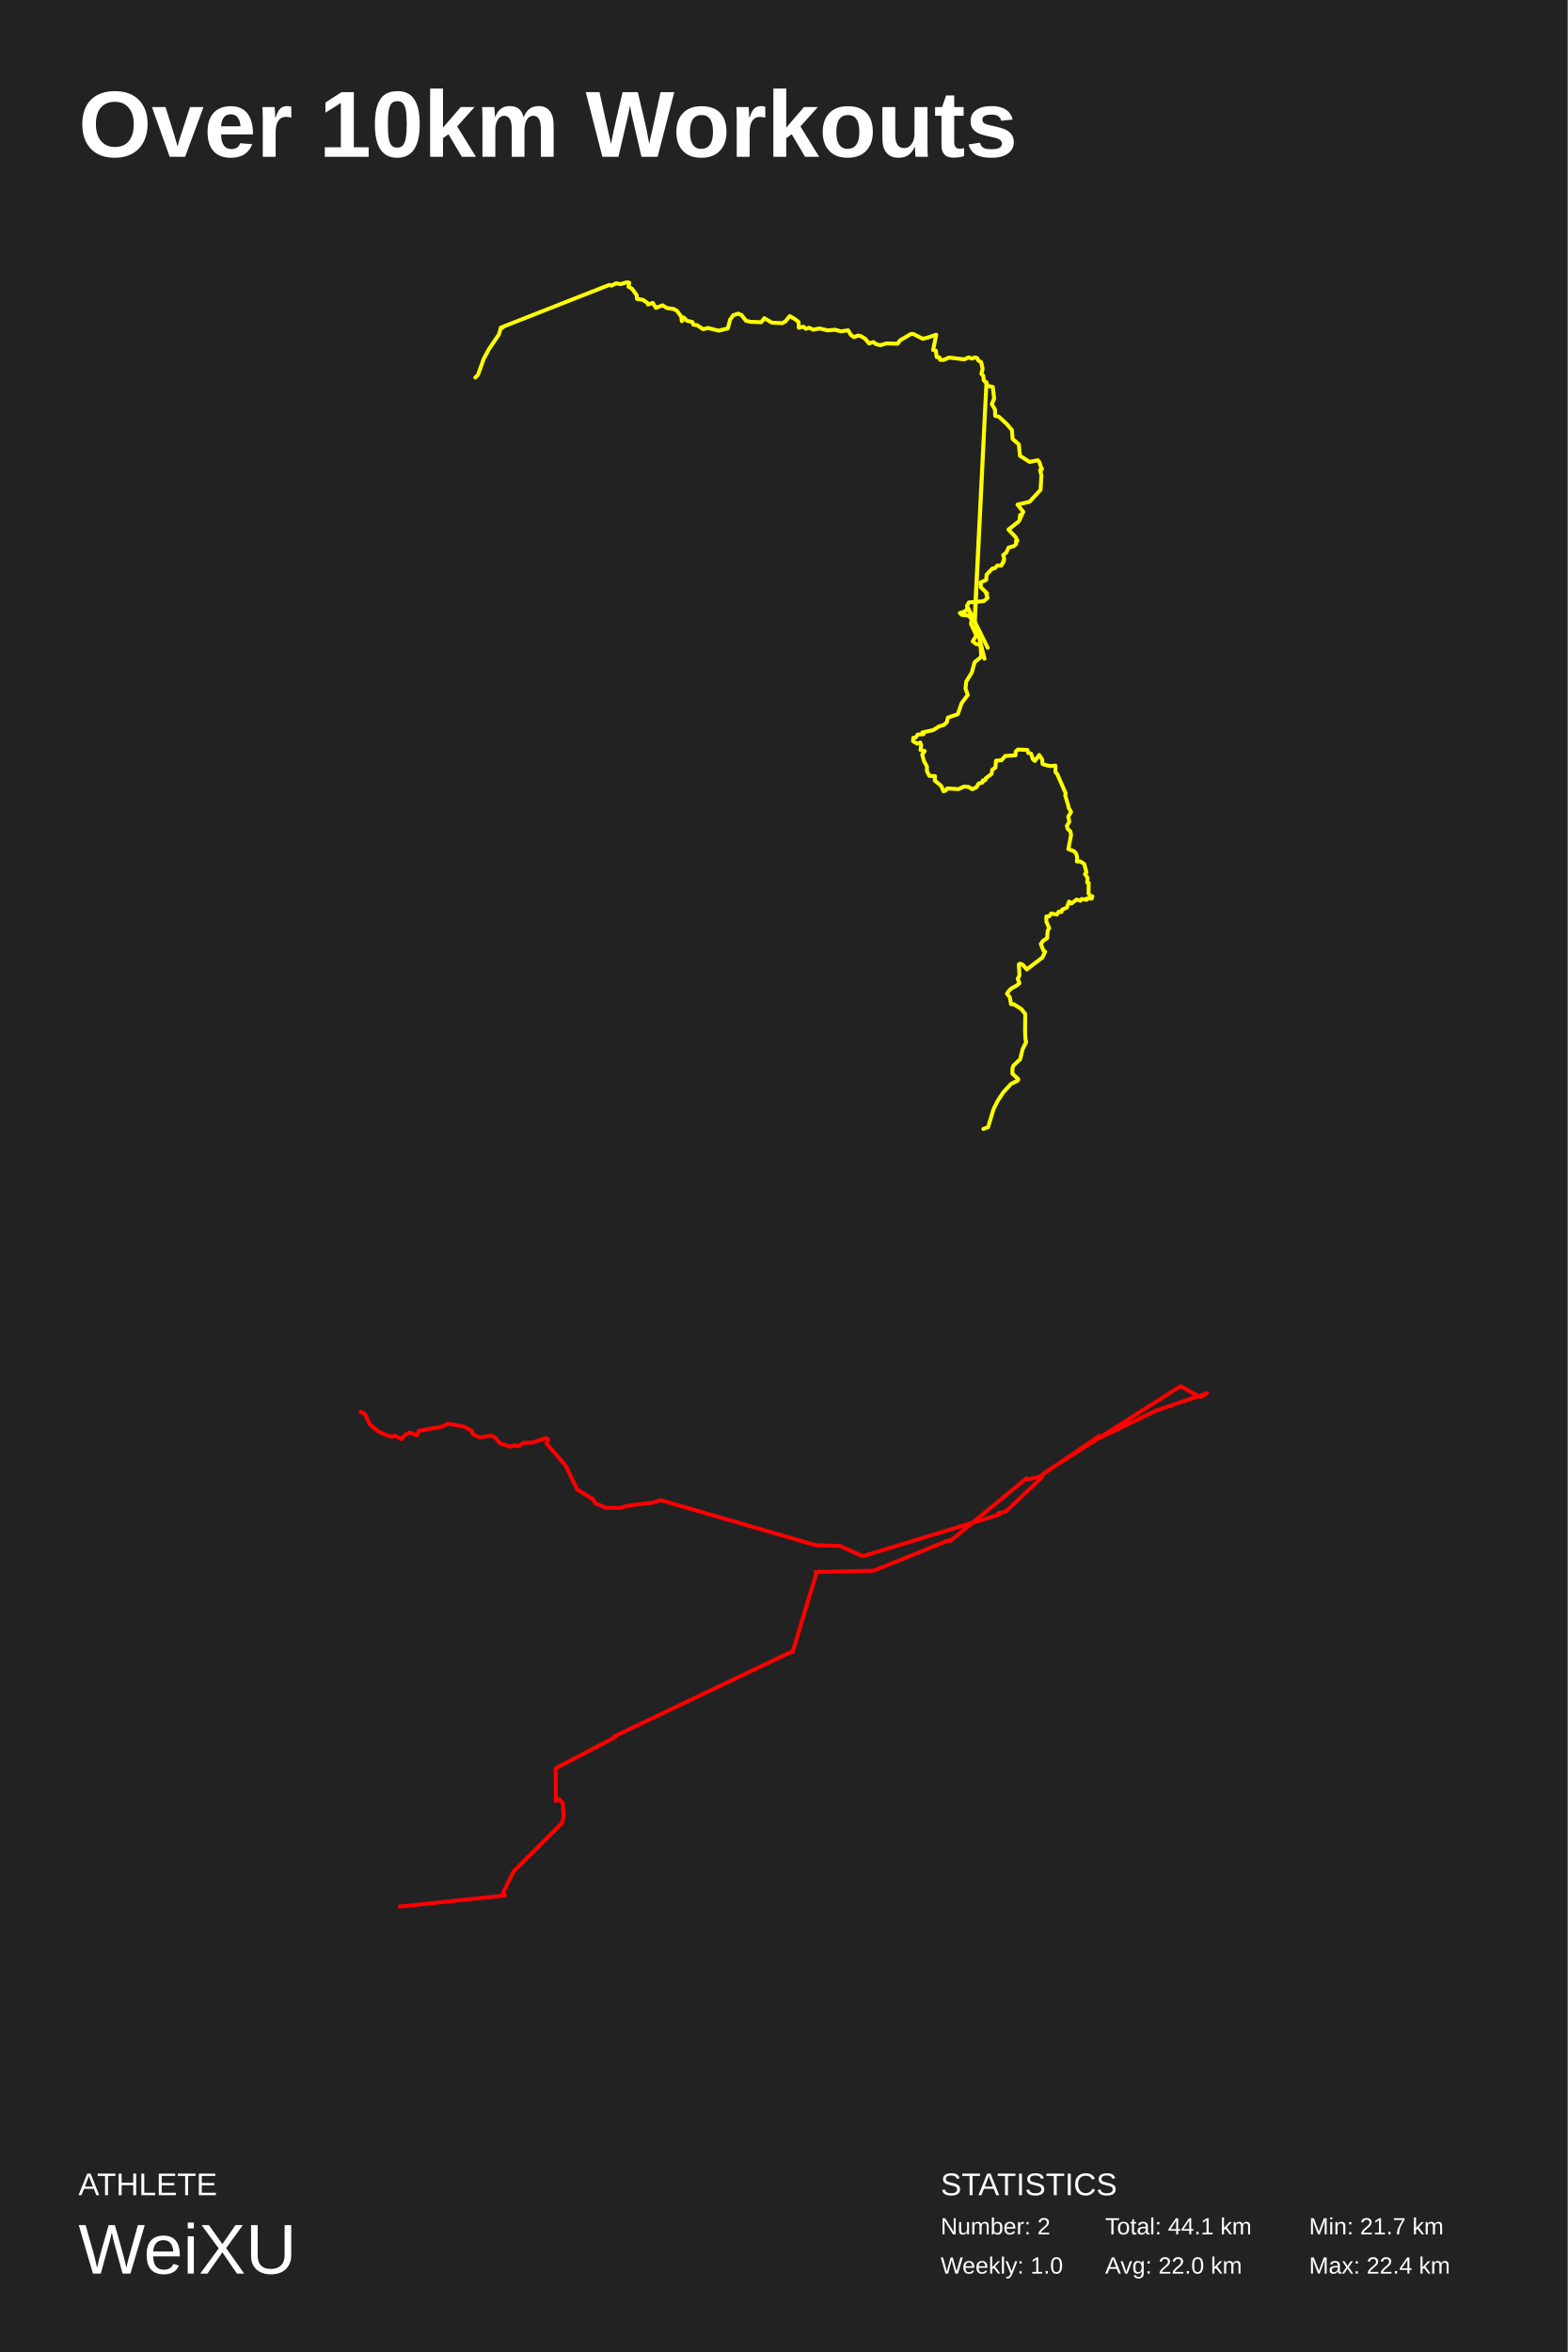
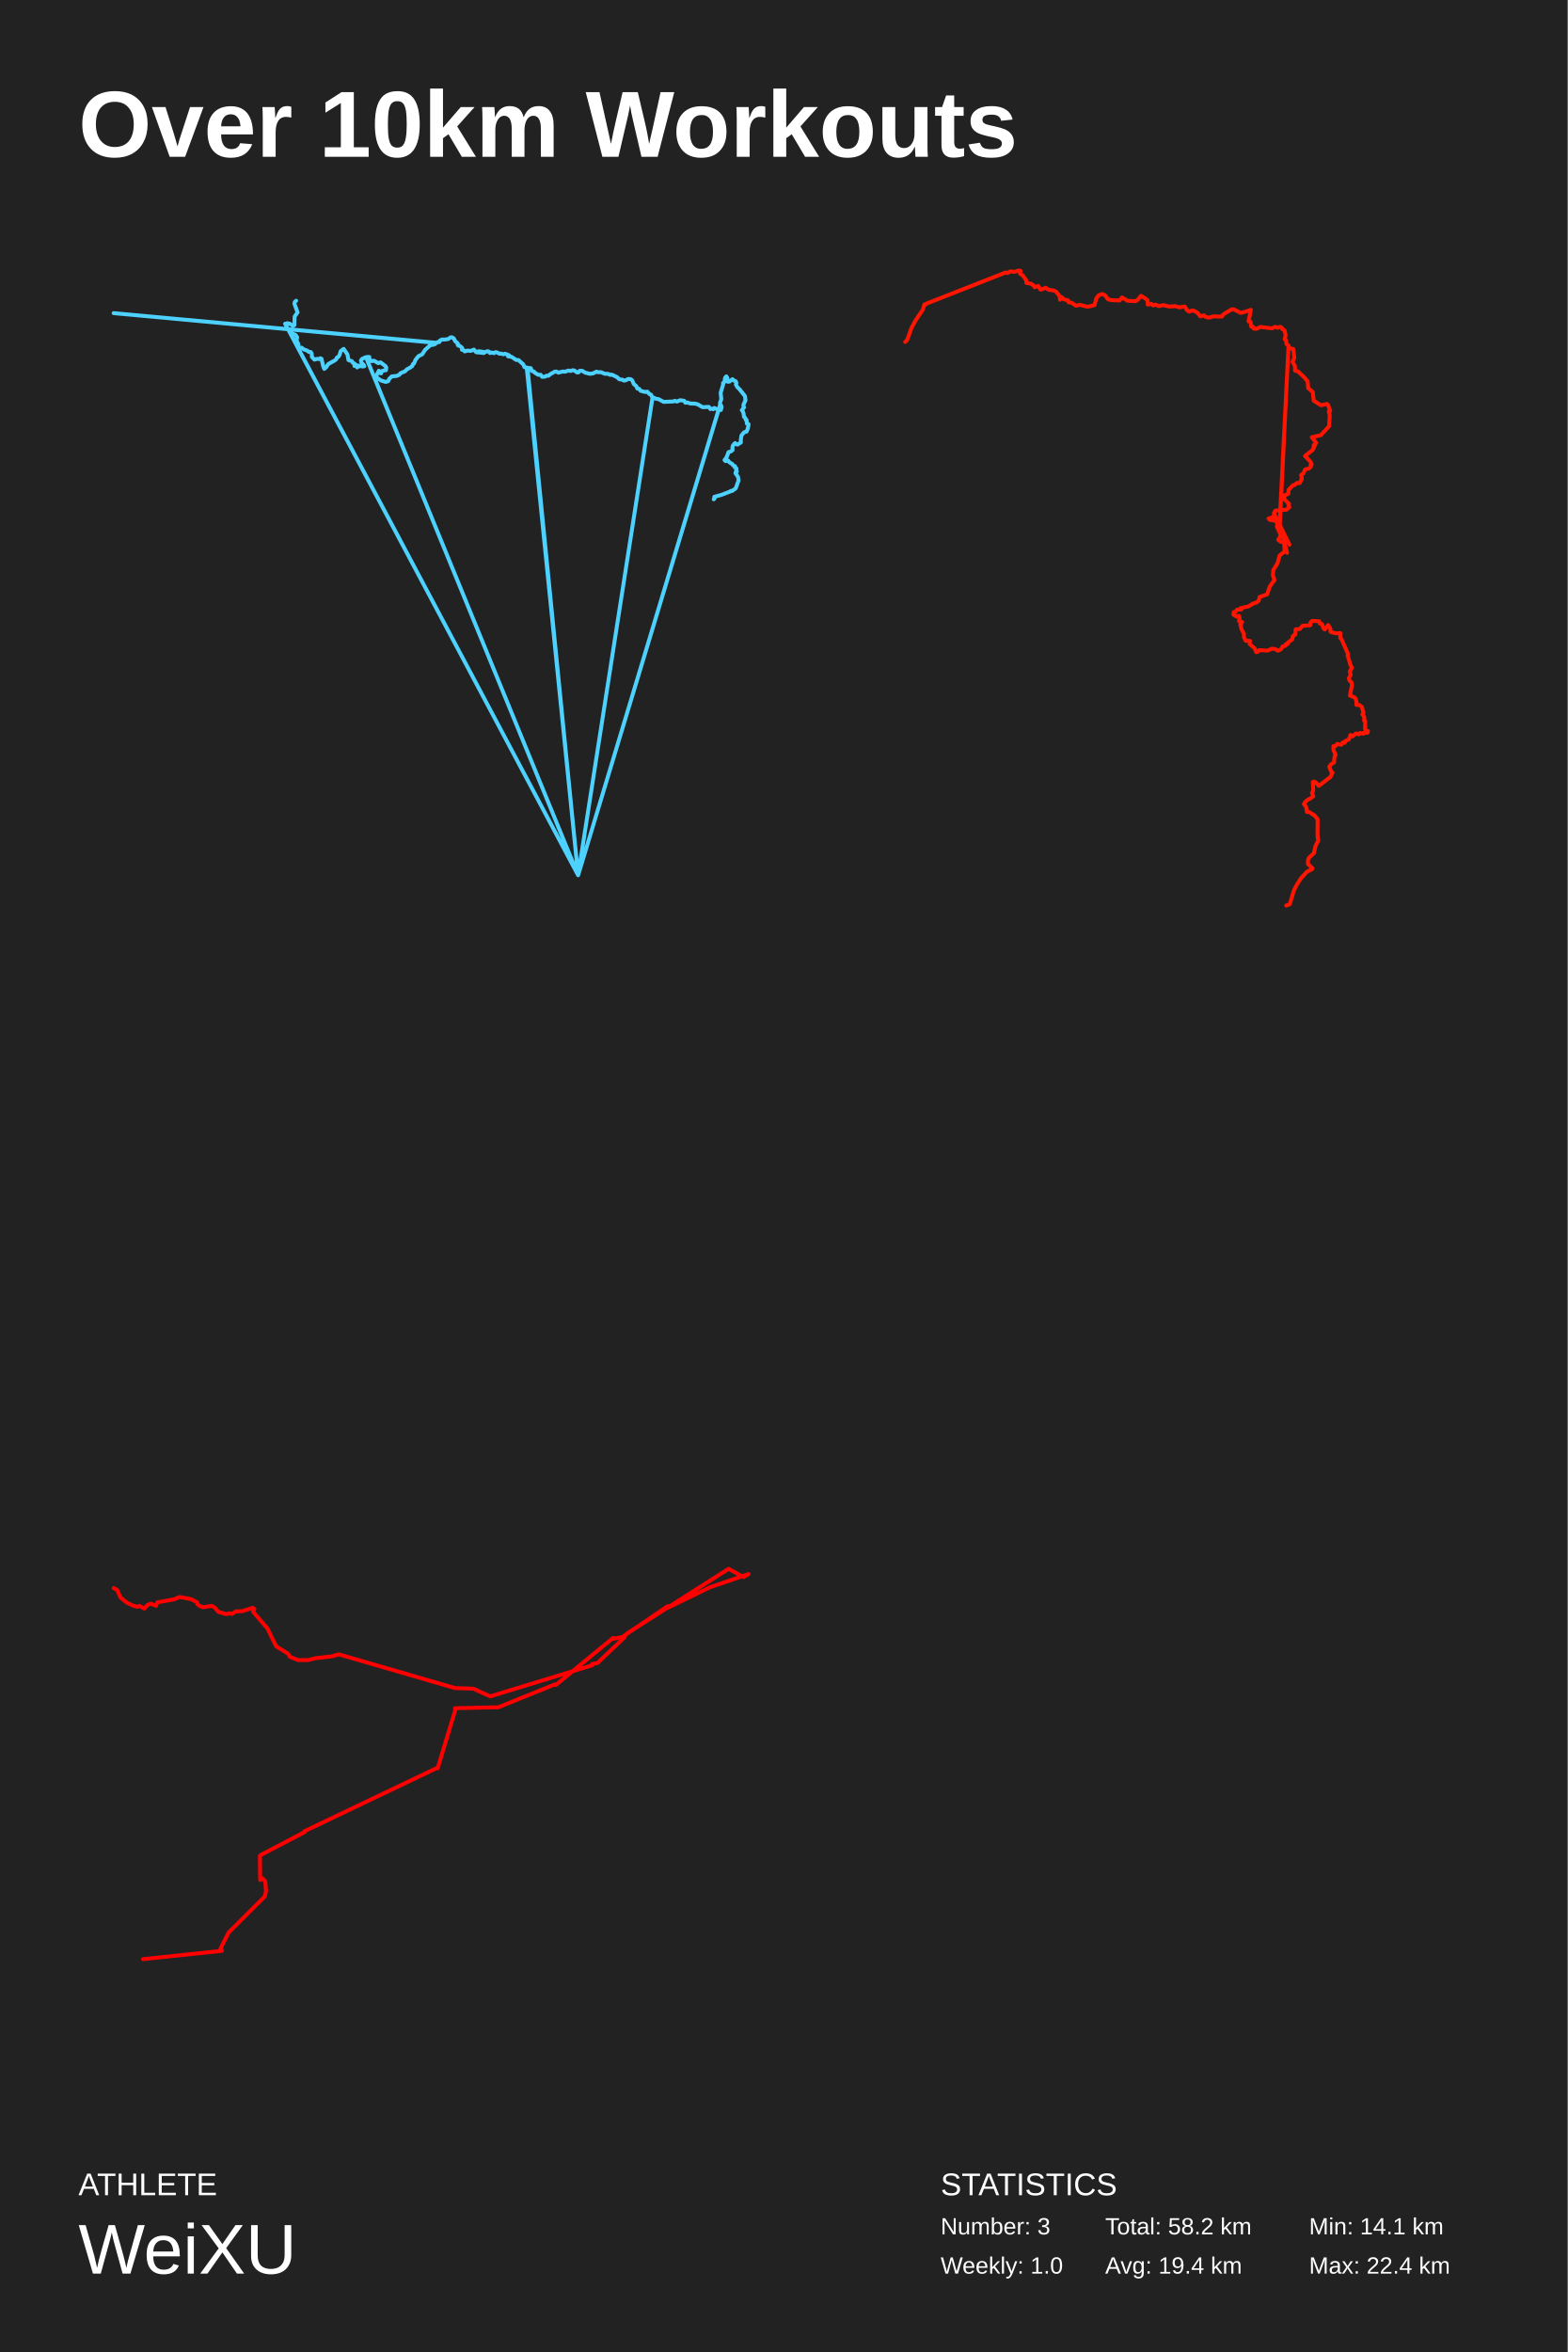
<svg xmlns="http://www.w3.org/2000/svg" baseProfile="full" height="300mm" version="1.1" viewBox="0,0,200,300" width="200mm">
  <defs />
  <rect fill="#222222" height="300" width="200" x="0" y="0" />
  <text fill="#FFFFFF" style="font-size:12px; font-family:Arial; font-weight:bold;" x="10" y="20">Over 10km Workouts</text>
  <text fill="#FFFFFF" style="font-size:4px; font-family:Arial" x="10" y="280">ATHLETE</text>
  <text fill="#FFFFFF" style="font-size:9px; font-family:Arial" x="10" y="290">WeiXU</text>
  <text fill="#FFFFFF" style="font-size:4px; font-family:Arial" x="120" y="280">STATISTICS</text>
-   <text fill="#FFFFFF" style="font-size:3px; font-family:Arial" x="120" y="285">Number: 2</text>
+   <text fill="#FFFFFF" style="font-size:3px; font-family:Arial" x="120" y="285">Number: 3</text>
  <text fill="#FFFFFF" style="font-size:3px; font-family:Arial" x="120" y="290">Weekly: 1.0</text>
-   <text fill="#FFFFFF" style="font-size:3px; font-family:Arial" x="141" y="285">Total: 44.1 km</text>
-   <text fill="#FFFFFF" style="font-size:3px; font-family:Arial" x="141" y="290">Avg: 22.0 km</text>
-   <text fill="#FFFFFF" style="font-size:3px; font-family:Arial" x="167" y="285">Min: 21.7 km</text>
+   <text fill="#FFFFFF" style="font-size:3px; font-family:Arial" x="141" y="285">Total: 58.2 km</text>
+   <text fill="#FFFFFF" style="font-size:3px; font-family:Arial" x="141" y="290">Avg: 19.4 km</text>
+   <text fill="#FFFFFF" style="font-size:3px; font-family:Arial" x="167" y="285">Min: 14.1 km</text>
  <text fill="#FFFFFF" style="font-size:3px; font-family:Arial" x="167" y="290">Max: 22.4 km</text>
-   <polyline fill="none" points="60.635,48.155 60.983,47.812 61.727,45.741 62.408,44.491 63.642,42.677 63.911,41.769 64.117,41.803 64.148,41.684 77.726,36.342 78.011,36.428 78.597,36.137 79.182,36.24 79.989,36.0 80.274,36.068 80.179,36.565 80.638,36.839 81.224,37.643 81.271,38.123 82.015,38.243 82.569,38.619 82.664,38.842 83.281,38.636 83.677,39.27 84.531,38.945 85.069,39.287 85.987,39.424 86.367,39.646 86.905,40.383 86.984,40.965 87.237,40.502 87.633,40.913 88.329,41.067 88.44,41.41 88.93,41.478 89.706,41.992 90.323,41.838 91.684,42.18 92.855,41.889 93.14,40.776 93.551,40.211 94.168,40.006 94.612,40.194 95.165,40.913 95.767,41.05 97.112,41.102 97.508,40.588 98.473,41.153 99.786,41.221 100.198,40.999 100.752,40.314 101.448,40.725 101.875,41.067 101.907,41.803 102.492,41.667 102.809,41.94 103.236,41.803 103.758,42.06 104.55,41.889 105.578,42.146 106.544,42.06 107.272,42.266 108.205,42.129 108.538,42.711 108.949,43.002 109.487,42.796 109.835,42.882 110.373,43.207 110.864,43.806 111.434,43.635 111.75,43.892 112.304,44.029 113.079,43.806 114.519,43.841 114.804,43.43 116.229,42.591 116.529,42.608 117.716,43.207 118.27,43.087 119.441,42.694 119.045,44.645 119.394,44.731 119.504,45.553 119.852,45.587 119.932,45.895 120.39,45.912 121.087,45.604 123.017,45.844 123.571,45.587 123.999,45.741 124.363,45.587 124.663,45.672 124.806,45.981 125.17,46.186 125.36,47.042 125.201,47.692 125.439,47.898 125.502,48.497 125.898,48.925 125.898,49.199 126.657,49.353 126.831,50.842 126.531,51.544 126.942,52.246 126.958,53.033 127.433,53.153 128.398,54.043 129.094,54.848 129.189,55.995 129.98,56.68 130.123,58.135 131.357,58.922 132.402,58.699 132.607,58.956 132.908,59.915 132.924,59.744 132.687,59.983 132.861,60.634 132.75,62.483 131.341,64.006 129.806,64.365 130.55,65.29 130.265,65.752 130.139,65.683 130.091,66.231 130.424,65.529 129.98,66.505 128.651,67.549 129.585,68.525 129.791,68.987 129.616,69.004 129.648,69.381 129.332,69.672 128.667,69.843 128.382,70.476 127.986,70.802 128.113,71.229 127.923,71.846 128.097,71.503 127.733,72.154 127.243,72.137 126.879,72.496 126.61,72.513 125.866,73.301 125.818,73.968 125.122,74.276 125.138,74.91 125.929,75.68 125.803,75.697 125.993,76.262 125.518,76.673 123.603,76.844 123.366,77.272 126.008,82.629 123.413,77.443 123.239,77.939 122.448,78.196 122.717,78.436 123.524,78.521 123.983,78.949 124.331,79 125.597,84.016 124.331,79.052 125.85,48.754 124.378,79.052 123.967,78.966 123.872,79.565 124.552,81.054 124.094,81.808 124.537,82.15 124.885,82.184 125.106,82.475 125.185,83.776 124.331,84.478 123.983,85.779 123.271,86.925 123.176,87.815 123.461,88.637 122.669,89.715 122.195,91.102 120.929,91.529 120.786,92.128 120.438,92.454 119.789,92.659 119.061,93.121 117.669,93.429 117.827,93.652 117.083,93.686 116.83,94.063 116.513,94.097 116.482,94.542 117.036,94.867 117.4,94.713 117.526,95.038 117.431,95.654 117.969,95.791 117.653,96.236 117.874,97.075 118.254,97.759 118.254,98.358 118.571,98.975 119.283,98.992 119.251,99.556 120.09,100.258 120.359,100.926 120.66,100.823 120.834,100.566 122.305,100.652 122.97,100.327 123.571,100.378 124.046,100.669 124.584,100.412 124.853,99.933 125.344,99.813 125.391,99.539 125.708,99.505 125.771,99.266 126.499,98.718 126.594,98.17 126.99,97.913 127.069,97.023 127.781,96.972 128.24,96.424 129.553,96.339 129.585,95.86 129.854,95.603 131.072,95.654 131.167,96.031 131.547,96.133 131.769,96.835 132.022,97.058 132.576,96.305 132.956,96.869 133.003,97.451 133.177,97.52 133.937,97.708 134.649,97.657 134.649,98.478 134.87,98.718 135.946,101.165 135.899,101.473 136.295,102.774 136.326,103.014 136.643,103.561 136.279,104.177 136.421,104.794 136.105,105.358 136.215,105.735 136.548,106.026 136.643,106.522 136.295,108.302 137.023,108.576 137.292,108.867 137.418,109.38 137.387,109.877 137.83,109.877 138.32,110.202 138.605,111.263 138.415,111.485 138.747,111.965 138.7,112.564 138.89,112.615 138.874,113.984 139.143,114.309 139.365,114.326 139.27,114.617 138.637,114.6 138.621,114.771 138.004,114.669 137.845,114.891 137.355,114.737 136.674,115.25 136.39,114.994 136.105,115.764 135.488,116.038 135.408,116.329 135.076,116.277 134.839,116.654 134.111,116.517 133.873,116.859 133.494,116.893 133.494,117.561 133.858,118.382 133.668,118.69 133.589,119.666 133.082,119.991 132.781,120.402 133.13,121.274 133.335,121.377 132.987,122.13 130.993,123.653 130.487,123.054 130.17,122.917 129.98,123.003 130.06,124.423 129.838,124.851 130.06,125.416 129.601,125.775 129.094,126.032 128.746,126.34 128.461,126.751 128.825,127.178 128.983,128.085 129.316,128.085 130.281,128.684 130.803,129.335 130.772,131.474 130.819,132.518 130.914,132.928 130.455,133.835 130.155,135.102 129.284,135.923 129.158,136.3 129.158,136.95 129.917,137.651 129.854,137.823 128.968,138.267 127.986,139.346 127.29,140.406 126.768,141.433 126.056,143.778 125.454,144.0" stroke="#ffff00" stroke-linecap="round" stroke-linejoin="round" stroke-width="0.5" />
-   <polyline fill="none" points="46.0,180.084 46.57,180.374 47.164,181.671 48.281,182.591 49.375,183.094 50.061,183.271 50.375,183.107 51.225,183.573 51.725,182.981 52.295,182.729 53.215,183.094 53.413,182.515 56.322,181.986 57.183,181.596 59.161,181.961 60.197,182.515 60.267,182.842 60.546,183.069 61.198,183.346 62.675,183.107 63.211,183.409 63.804,184.115 65.142,184.518 65.713,184.367 66.12,184.48 66.795,184.039 67.865,184.014 69.657,183.434 69.948,183.636 69.704,184.089 72.171,186.961 73.637,189.984 75.685,191.256 75.953,191.747 77.349,192.327 79.118,192.327 80.293,192.012 83.249,191.672 84.285,191.344 104.067,197.088 107.151,197.188 110.06,198.498 127.433,193.196 127.538,193.032 127.364,192.982 128.283,192.831 132.961,188.397 132.891,188.246 133.519,187.667 150.602,176.809 153.139,178.207 154.0,177.703 147.483,179.92 140.42,183.359 140.257,183.145 132.53,188.397 130.948,188.725 130.971,188.548 121.219,196.559 121.033,196.471 111.445,200.35 104.055,200.513 104.195,200.539 101.111,210.74 101.018,210.664 78.408,221.457 78.49,221.57 71.007,225.487 70.879,225.638 70.926,229.73 71.333,229.466 71.787,229.97 71.915,231.657 71.705,232.526 65.55,238.671 64.153,241.441 64.421,241.768 50.992,243.191" stroke="#ff0000" stroke-linecap="round" stroke-linejoin="round" stroke-width="0.5" />
+   <polyline fill="none" points="37.783,38.359 37.604,38.517 37.553,38.711 37.963,39.848 37.587,40.366 37.553,41.476 37.373,41.559 36.972,41.291 36.63,41.226 36.467,41.328 36.382,41.291 73.755,111.641 36.373,41.291 36.527,41.448 36.621,41.957 36.818,41.976 37.159,42.493 37.698,42.706 37.911,43.011 37.834,43.446 38.065,43.89 38.074,44.241 38.33,44.371 38.467,44.343 38.774,44.574 39.133,44.694 39.432,44.898 39.629,44.889 39.766,45.092 39.791,45.527 40.116,45.869 40.423,45.776 40.731,45.795 40.851,45.693 41.013,45.758 41.235,46.729 41.372,47.053 41.628,46.831 41.884,46.433 42.713,45.971 42.927,45.786 42.97,45.619 43.192,45.49 43.32,45.268 43.465,44.787 43.841,44.5 44.328,45.212 44.456,45.924 44.892,46.072 45.046,46.313 45.259,46.396 45.225,46.683 45.507,46.572 45.499,46.664 45.567,46.868 45.781,46.636 45.875,46.738 45.977,46.636 46.225,46.747 46.473,46.72 46.396,46.516 46.14,46.313 46.046,45.998 46.174,45.786 46.686,45.554 73.755,111.641 46.703,45.582 73.755,111.641 46.703,45.591 46.84,45.527 47.122,45.536 47.079,45.776 47.413,46.063 47.712,46.008 48.267,46.322 48.541,46.22 49.164,46.683 49.275,46.858 49.241,47.219 48.822,47.284 48.66,47.413 48.617,47.626 48.455,47.57 48.335,47.284 47.994,47.95 48.105,48.181 48.566,48.514 49.207,48.717 49.532,48.615 49.643,48.347 49.976,48.014 50.651,47.94 50.967,47.783 51.07,47.617 51.668,47.358 51.916,47.108 52.385,46.849 52.608,46.673 52.684,46.433 52.83,46.35 53.001,45.915 53.377,45.434 53.864,45.194 54.231,44.63 54.812,44.103 55.111,43.964 55.282,43.982 55.325,43.89 55.487,43.899 55.666,43.723 14.5,39.941 55.692,43.742 55.82,43.631 56.051,43.631 56.136,43.427 56.41,43.298 56.675,43.316 57.196,43.243 57.461,43.039 57.657,43.021 57.888,43.159 58.067,43.511 58.409,43.807 58.384,43.973 58.46,44.075 58.683,44.13 58.947,44.362 58.956,44.537 58.93,44.611 59.161,44.667 59.289,44.824 59.622,44.722 60.041,44.759 60.468,44.593 60.742,44.926 61.733,45.027 60.767,44.916 61.118,44.796 61.878,44.926 62.177,44.796 62.382,44.852 62.51,45.037 62.733,44.963 63.032,45.046 63.16,44.935 63.348,44.926 63.732,45.12 63.895,45.092 64.219,45.194 64.45,45.12 64.928,45.305 64.988,45.425 64.817,45.453 65.228,45.499 65.851,45.906 66.15,45.924 66.757,46.479 66.919,46.84 67.295,46.895 73.755,111.641 67.201,46.923 67.714,46.96 67.859,47.321 68.141,47.404 68.192,47.515 68.654,47.802 68.97,47.802 69.158,48.061 69.5,48.051 69.722,47.922 69.953,47.931 70.2,47.728 70.798,47.395 70.986,47.395 71.226,47.533 71.79,47.386 72.063,47.413 72.533,47.265 72.815,47.321 73.046,47.219 73.268,47.256 73.618,47.506 73.806,47.496 73.96,47.293 74.293,47.302 74.635,47.524 75.267,47.681 75.66,47.626 76.096,47.404 76.275,47.478 76.651,47.469 77.147,47.672 77.608,47.691 77.847,47.82 78.044,47.783 78.728,48.107 78.992,48.366 79.445,48.44 79.591,48.541 79.813,48.514 80.146,48.338 80.445,48.357 80.641,48.495 80.864,48.995 81.171,49.244 81.308,49.559 81.53,49.586 81.727,49.845 82.171,49.966 82.555,50.012 82.572,49.947 82.872,50.28 83.068,50.345 83.239,50.752 73.755,111.641 83.239,50.742 83.401,50.715 83.632,50.844 84.016,50.909 84.666,51.26 85.913,51.205 86.084,51.122 86.358,51.223 86.759,51.048 87.135,51.094 87.289,51.131 87.434,51.371 87.682,51.334 88.058,51.464 88.724,51.491 89.058,51.593 89.622,51.935 90.433,51.898 90.621,52.176 90.69,52.111 90.989,52.194 91.117,52.037 91.655,52.268 91.963,52.296 92.057,51.935 91.98,51.686 91.869,51.612 73.755,111.641 91.877,51.621 91.852,51.399 92.022,50.909 91.937,50.104 92.245,49.087 92.245,48.856 92.424,48.717 92.501,48.19 92.663,48.005 92.8,48.227 92.774,48.643 92.877,48.699 93.099,48.652 93.441,48.366 93.68,48.569 93.859,48.625 93.953,48.847 93.877,49.032 94.056,49.364 94.372,49.679 95.039,50.52 95.107,51.057 94.868,51.575 94.834,51.778 94.928,51.954 94.637,52.324 94.748,52.425 94.859,52.731 94.91,53.156 95.081,53.313 95.133,53.535 95.244,53.563 95.286,54.034 95.483,54.081 95.5,54.155 95.406,54.635 95.252,55.042 94.919,55.144 94.594,55.542 94.509,56.078 94.517,56.439 94.082,56.707 93.808,56.624 93.783,56.513 93.535,56.772 93.441,57.021 93.458,57.41 93.21,57.595 92.937,57.668 92.8,58.066 92.672,58.362 92.433,58.676 92.629,58.63 92.518,58.778 92.586,58.815 92.894,58.741 92.979,58.889 93.15,59.037 93.39,59.157 93.552,59.379 93.774,59.462 93.748,59.61 93.953,59.749 93.928,60.008 94.005,60.156 93.928,60.017 93.825,60.35 94.159,60.84 94.227,61.275 93.859,62.292 93.398,62.625 93.219,62.615 93.167,62.689 92.057,63.115 91.125,63.374 91.168,63.568 91.057,63.688" stroke="#4dd2ff" stroke-linecap="round" stroke-linejoin="round" stroke-width="0.5" />
+   <polyline fill="none" points="115.477,43.616 115.738,43.359 116.295,41.806 116.806,40.868 117.732,39.507 117.933,38.827 118.088,38.853 118.111,38.763 128.295,34.757 128.508,34.821 128.948,34.603 129.387,34.68 129.992,34.5 130.206,34.551 130.134,34.924 130.479,35.129 130.918,35.733 130.953,36.092 131.511,36.182 131.927,36.464 131.998,36.631 132.461,36.477 132.757,36.952 133.398,36.708 133.802,36.965 134.49,37.068 134.775,37.235 135.179,37.787 135.238,38.223 135.428,37.877 135.725,38.185 136.247,38.301 136.33,38.557 136.698,38.609 137.279,38.994 137.742,38.878 138.763,39.135 139.641,38.917 139.855,38.082 140.163,37.659 140.626,37.504 140.959,37.646 141.374,38.185 141.825,38.288 142.834,38.326 143.131,37.941 143.855,38.365 144.84,38.416 145.148,38.249 145.564,37.736 146.086,38.044 146.406,38.301 146.43,38.853 146.869,38.75 147.107,38.955 147.427,38.853 147.819,39.045 148.412,38.917 149.184,39.109 149.908,39.045 150.454,39.199 151.154,39.097 151.403,39.533 151.712,39.751 152.115,39.597 152.376,39.661 152.78,39.905 153.148,40.355 153.575,40.226 153.813,40.419 154.228,40.522 154.81,40.355 155.89,40.38 156.103,40.072 157.171,39.443 157.397,39.456 158.287,39.905 158.702,39.816 159.581,39.52 159.284,40.984 159.545,41.048 159.628,41.664 159.889,41.69 159.949,41.921 160.293,41.934 160.815,41.703 162.263,41.883 162.678,41.69 162.999,41.806 163.272,41.69 163.497,41.754 163.604,41.985 163.877,42.139 164.02,42.781 163.901,43.269 164.079,43.423 164.126,43.873 164.423,44.194 164.423,44.399 164.993,44.515 165.123,45.632 164.898,46.158 165.207,46.684 165.218,47.275 165.574,47.365 166.298,48.033 166.821,48.636 166.892,49.496 167.485,50.01 167.592,51.101 168.518,51.692 169.301,51.525 169.456,51.717 169.681,52.436 169.693,52.308 169.515,52.487 169.645,52.975 169.562,54.362 168.506,55.504 167.355,55.774 167.913,56.467 167.699,56.814 167.604,56.763 167.568,57.173 167.818,56.647 167.485,57.379 166.488,58.162 167.189,58.894 167.343,59.24 167.212,59.253 167.236,59.536 166.999,59.754 166.5,59.882 166.287,60.357 165.99,60.601 166.085,60.922 165.942,61.384 166.073,61.128 165.8,61.615 165.432,61.603 165.159,61.872 164.957,61.885 164.399,62.475 164.364,62.976 163.842,63.207 163.853,63.682 164.447,64.26 164.352,64.273 164.494,64.696 164.138,65.004 162.702,65.133 162.524,65.454 164.506,69.472 162.56,65.582 162.429,65.954 161.836,66.147 162.038,66.327 162.643,66.391 162.987,66.712 163.248,66.75 164.198,70.512 163.248,66.789 164.388,44.065 163.284,66.789 162.975,66.725 162.904,67.174 163.414,68.291 163.07,68.856 163.402,69.112 163.664,69.138 163.83,69.356 163.889,70.332 163.248,70.858 162.987,71.834 162.453,72.694 162.382,73.361 162.595,73.978 162.002,74.786 161.646,75.826 160.696,76.147 160.59,76.596 160.328,76.84 159.842,76.994 159.296,77.341 158.251,77.572 158.37,77.739 157.812,77.764 157.622,78.047 157.385,78.073 157.361,78.406 157.777,78.65 158.05,78.535 158.145,78.779 158.073,79.241 158.477,79.343 158.24,79.677 158.406,80.306 158.691,80.82 158.691,81.269 158.928,81.731 159.462,81.744 159.438,82.167 160.067,82.694 160.269,83.194 160.495,83.117 160.625,82.925 161.729,82.989 162.227,82.745 162.678,82.784 163.035,83.002 163.438,82.809 163.64,82.45 164.008,82.36 164.043,82.155 164.281,82.129 164.328,81.949 164.874,81.538 164.945,81.128 165.242,80.935 165.301,80.268 165.836,80.229 166.18,79.818 167.165,79.754 167.189,79.395 167.39,79.202 168.304,79.241 168.375,79.523 168.66,79.6 168.826,80.126 169.016,80.293 169.432,79.728 169.717,80.152 169.752,80.589 169.883,80.64 170.453,80.781 170.987,80.743 170.987,81.359 171.153,81.538 171.96,83.374 171.924,83.605 172.221,84.581 172.245,84.76 172.482,85.171 172.209,85.633 172.316,86.095 172.079,86.519 172.162,86.801 172.411,87.019 172.482,87.392 172.221,88.727 172.767,88.932 172.969,89.15 173.064,89.535 173.04,89.907 173.372,89.907 173.74,90.151 173.954,90.947 173.811,91.114 174.061,91.473 174.025,91.923 174.167,91.961 174.156,92.988 174.357,93.232 174.523,93.245 174.452,93.463 173.978,93.45 173.966,93.578 173.503,93.501 173.384,93.668 173.016,93.553 172.506,93.938 172.292,93.745 172.079,94.323 171.616,94.528 171.556,94.746 171.307,94.708 171.129,94.99 170.583,94.888 170.405,95.144 170.12,95.17 170.12,95.671 170.393,96.287 170.251,96.518 170.191,97.249 169.812,97.493 169.586,97.801 169.847,98.456 170.001,98.533 169.74,99.098 168.245,100.24 167.865,99.791 167.628,99.688 167.485,99.752 167.545,100.817 167.379,101.138 167.545,101.562 167.2,101.831 166.821,102.024 166.56,102.255 166.346,102.563 166.619,102.884 166.738,103.564 166.987,103.564 167.711,104.013 168.102,104.501 168.079,106.105 168.114,106.888 168.186,107.196 167.841,107.877 167.616,108.826 166.963,109.442 166.868,109.725 166.868,110.212 167.438,110.739 167.39,110.867 166.726,111.201 165.99,112.009 165.468,112.805 165.076,113.575 164.542,115.333 164.091,115.5" stroke="#ff1500" stroke-linecap="round" stroke-linejoin="round" stroke-width="0.5" />
+   <polyline fill="none" points="14.5,202.563 14.928,202.78 15.373,203.753 16.211,204.443 17.031,204.821 17.546,204.953 17.782,204.83 18.419,205.18 18.794,204.736 19.222,204.547 19.911,204.821 20.059,204.386 22.241,203.989 22.887,203.697 24.371,203.971 25.148,204.386 25.2,204.632 25.409,204.802 25.898,205.01 27.007,204.83 27.408,205.057 27.853,205.586 28.857,205.888 29.284,205.775 29.59,205.86 30.096,205.529 30.899,205.51 32.243,205.076 32.461,205.227 32.278,205.567 34.128,207.721 35.228,209.988 36.764,210.942 36.965,211.311 38.012,211.745 39.338,211.745 40.22,211.509 42.437,211.254 43.214,211.008 58.05,215.316 60.363,215.391 62.545,216.374 75.575,212.397 75.654,212.274 75.523,212.236 76.212,212.123 79.721,208.798 79.668,208.684 80.14,208.25 92.952,200.107 94.854,201.155 95.5,200.778 90.613,202.44 85.315,205.019 85.193,204.859 79.398,208.798 78.211,209.043 78.228,208.911 70.915,214.919 70.775,214.853 63.584,217.762 58.042,217.885 58.146,217.904 55.833,225.555 55.764,225.498 38.806,233.593 38.867,233.678 33.255,236.615 33.159,236.728 33.194,239.798 33.5,239.599 33.84,239.977 33.936,241.243 33.779,241.894 29.162,246.503 28.115,248.581 28.316,248.826 18.244,249.893" stroke="#ff0000" stroke-linecap="round" stroke-linejoin="round" stroke-width="0.5" />
</svg>
